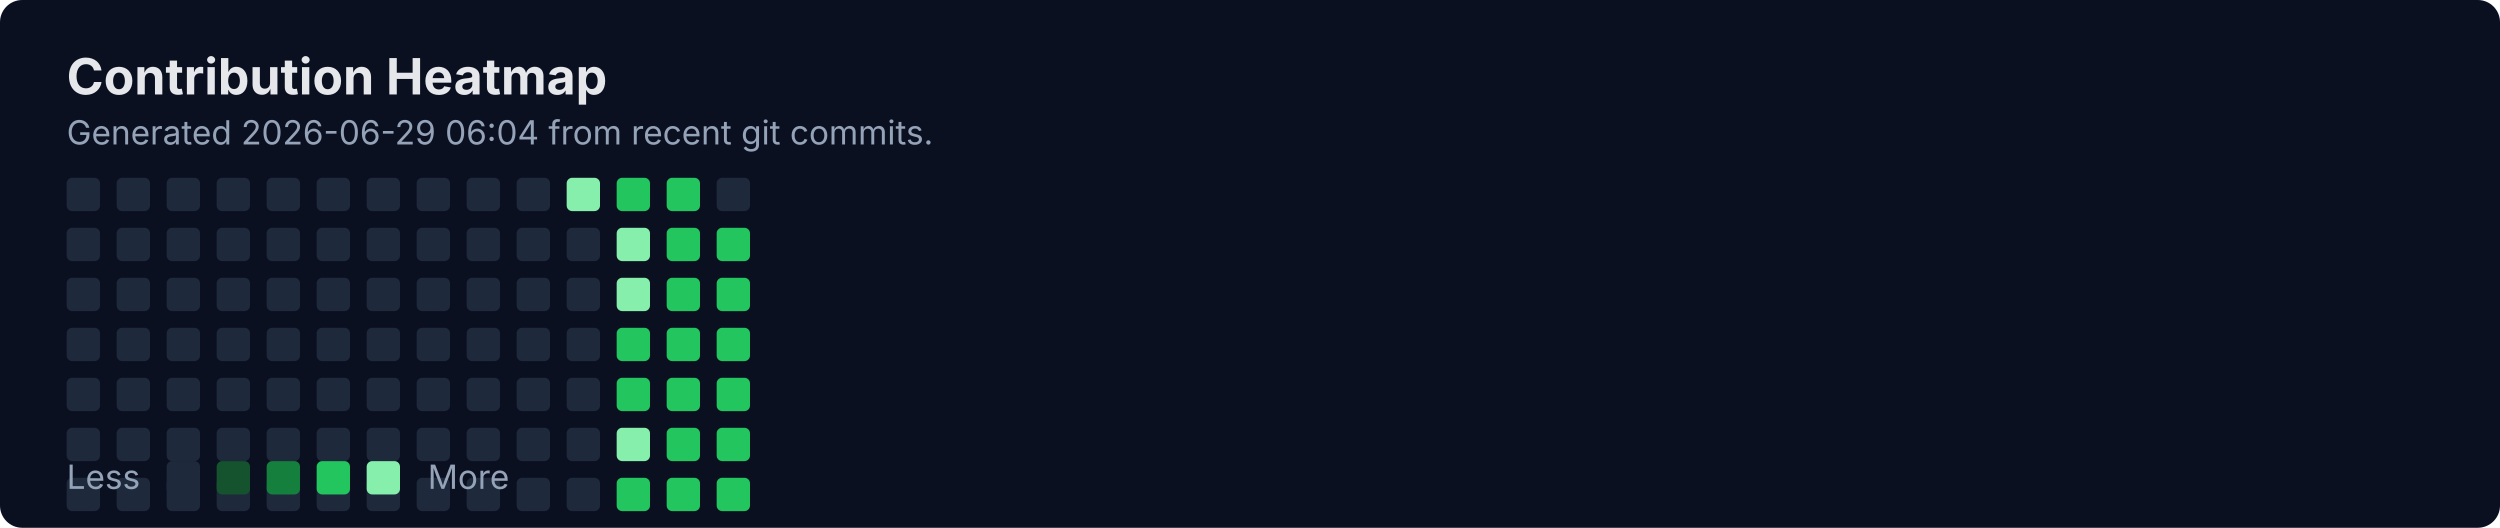
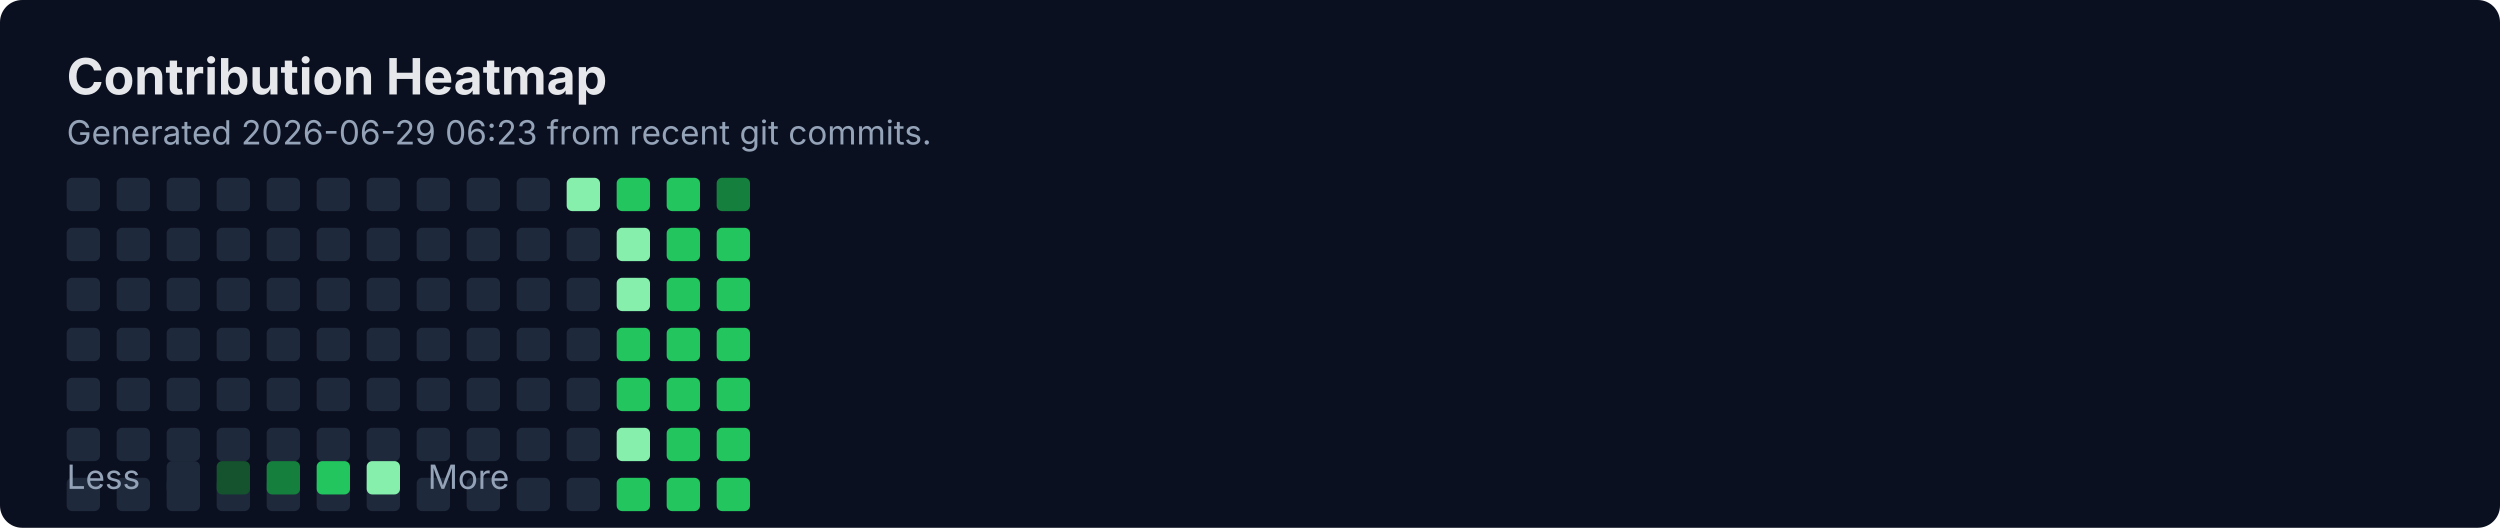
<svg xmlns="http://www.w3.org/2000/svg" width="900" height="190" viewBox="0 0 900 190" fill="none" role="img" aria-labelledby="title">
  <rect width="900" height="190" rx="8" fill="#0B1020" />
  <text x="24" y="34" fill="#E5E7EB" font-family="Inter, Segoe UI, Arial" font-size="18" font-weight="700">Contribution Heatmap</text>
-   <text x="24" y="52" fill="#94A3B8" font-family="Inter, Segoe UI, Arial" font-size="12">Generated 2026-06-29 06:04 from recent git commits.</text>
+   <text x="24" y="52" fill="#94A3B8" font-family="Inter, Segoe UI, Arial" font-size="12">Generated 2026-06-29 06:23 from recent git commits.</text>
  <rect x="24" y="82" width="12" height="12" rx="2" fill="#1E293B" />
  <rect x="24" y="100" width="12" height="12" rx="2" fill="#1E293B" />
  <rect x="24" y="118" width="12" height="12" rx="2" fill="#1E293B" />
  <rect x="24" y="136" width="12" height="12" rx="2" fill="#1E293B" />
  <rect x="24" y="154" width="12" height="12" rx="2" fill="#1E293B" />
  <rect x="24" y="172" width="12" height="12" rx="2" fill="#1E293B" />
  <rect x="24" y="64" width="12" height="12" rx="2" fill="#1E293B" />
  <rect x="42" y="82" width="12" height="12" rx="2" fill="#1E293B" />
  <rect x="42" y="100" width="12" height="12" rx="2" fill="#1E293B" />
  <rect x="42" y="118" width="12" height="12" rx="2" fill="#1E293B" />
  <rect x="42" y="136" width="12" height="12" rx="2" fill="#1E293B" />
  <rect x="42" y="154" width="12" height="12" rx="2" fill="#1E293B" />
  <rect x="42" y="172" width="12" height="12" rx="2" fill="#1E293B" />
  <rect x="42" y="64" width="12" height="12" rx="2" fill="#1E293B" />
  <rect x="60" y="82" width="12" height="12" rx="2" fill="#1E293B" />
  <rect x="60" y="100" width="12" height="12" rx="2" fill="#1E293B" />
  <rect x="60" y="118" width="12" height="12" rx="2" fill="#1E293B" />
  <rect x="60" y="136" width="12" height="12" rx="2" fill="#1E293B" />
  <rect x="60" y="154" width="12" height="12" rx="2" fill="#1E293B" />
  <rect x="60" y="172" width="12" height="12" rx="2" fill="#1E293B" />
  <rect x="60" y="64" width="12" height="12" rx="2" fill="#1E293B" />
  <rect x="78" y="82" width="12" height="12" rx="2" fill="#1E293B" />
  <rect x="78" y="100" width="12" height="12" rx="2" fill="#1E293B" />
  <rect x="78" y="118" width="12" height="12" rx="2" fill="#1E293B" />
  <rect x="78" y="136" width="12" height="12" rx="2" fill="#1E293B" />
  <rect x="78" y="154" width="12" height="12" rx="2" fill="#1E293B" />
  <rect x="78" y="172" width="12" height="12" rx="2" fill="#1E293B" />
  <rect x="78" y="64" width="12" height="12" rx="2" fill="#1E293B" />
  <rect x="96" y="82" width="12" height="12" rx="2" fill="#1E293B" />
  <rect x="96" y="100" width="12" height="12" rx="2" fill="#1E293B" />
  <rect x="96" y="118" width="12" height="12" rx="2" fill="#1E293B" />
  <rect x="96" y="136" width="12" height="12" rx="2" fill="#1E293B" />
  <rect x="96" y="154" width="12" height="12" rx="2" fill="#1E293B" />
  <rect x="96" y="172" width="12" height="12" rx="2" fill="#1E293B" />
  <rect x="96" y="64" width="12" height="12" rx="2" fill="#1E293B" />
  <rect x="114" y="82" width="12" height="12" rx="2" fill="#1E293B" />
  <rect x="114" y="100" width="12" height="12" rx="2" fill="#1E293B" />
  <rect x="114" y="118" width="12" height="12" rx="2" fill="#1E293B" />
  <rect x="114" y="136" width="12" height="12" rx="2" fill="#1E293B" />
  <rect x="114" y="154" width="12" height="12" rx="2" fill="#1E293B" />
  <rect x="114" y="172" width="12" height="12" rx="2" fill="#1E293B" />
  <rect x="114" y="64" width="12" height="12" rx="2" fill="#1E293B" />
  <rect x="132" y="82" width="12" height="12" rx="2" fill="#1E293B" />
  <rect x="132" y="100" width="12" height="12" rx="2" fill="#1E293B" />
  <rect x="132" y="118" width="12" height="12" rx="2" fill="#1E293B" />
  <rect x="132" y="136" width="12" height="12" rx="2" fill="#1E293B" />
  <rect x="132" y="154" width="12" height="12" rx="2" fill="#1E293B" />
  <rect x="132" y="172" width="12" height="12" rx="2" fill="#1E293B" />
  <rect x="132" y="64" width="12" height="12" rx="2" fill="#1E293B" />
  <rect x="150" y="82" width="12" height="12" rx="2" fill="#1E293B" />
  <rect x="150" y="100" width="12" height="12" rx="2" fill="#1E293B" />
  <rect x="150" y="118" width="12" height="12" rx="2" fill="#1E293B" />
  <rect x="150" y="136" width="12" height="12" rx="2" fill="#1E293B" />
  <rect x="150" y="154" width="12" height="12" rx="2" fill="#1E293B" />
  <rect x="150" y="172" width="12" height="12" rx="2" fill="#1E293B" />
  <rect x="150" y="64" width="12" height="12" rx="2" fill="#1E293B" />
  <rect x="168" y="82" width="12" height="12" rx="2" fill="#1E293B" />
  <rect x="168" y="100" width="12" height="12" rx="2" fill="#1E293B" />
  <rect x="168" y="118" width="12" height="12" rx="2" fill="#1E293B" />
  <rect x="168" y="136" width="12" height="12" rx="2" fill="#1E293B" />
  <rect x="168" y="154" width="12" height="12" rx="2" fill="#1E293B" />
  <rect x="168" y="172" width="12" height="12" rx="2" fill="#1E293B" />
  <rect x="168" y="64" width="12" height="12" rx="2" fill="#1E293B" />
  <rect x="186" y="82" width="12" height="12" rx="2" fill="#1E293B" />
  <rect x="186" y="100" width="12" height="12" rx="2" fill="#1E293B" />
  <rect x="186" y="118" width="12" height="12" rx="2" fill="#1E293B" />
  <rect x="186" y="136" width="12" height="12" rx="2" fill="#1E293B" />
  <rect x="186" y="154" width="12" height="12" rx="2" fill="#1E293B" />
  <rect x="186" y="172" width="12" height="12" rx="2" fill="#1E293B" />
  <rect x="186" y="64" width="12" height="12" rx="2" fill="#1E293B" />
  <rect x="204" y="82" width="12" height="12" rx="2" fill="#1E293B" />
  <rect x="204" y="100" width="12" height="12" rx="2" fill="#1E293B" />
  <rect x="204" y="118" width="12" height="12" rx="2" fill="#1E293B" />
  <rect x="204" y="136" width="12" height="12" rx="2" fill="#1E293B" />
  <rect x="204" y="154" width="12" height="12" rx="2" fill="#1E293B" />
  <rect x="204" y="172" width="12" height="12" rx="2" fill="#1E293B" />
  <rect x="204" y="64" width="12" height="12" rx="2" fill="#86EFAC" />
  <rect x="222" y="82" width="12" height="12" rx="2" fill="#86EFAC" />
  <rect x="222" y="100" width="12" height="12" rx="2" fill="#86EFAC" />
  <rect x="222" y="118" width="12" height="12" rx="2" fill="#22C55E" />
  <rect x="222" y="136" width="12" height="12" rx="2" fill="#22C55E" />
  <rect x="222" y="154" width="12" height="12" rx="2" fill="#86EFAC" />
  <rect x="222" y="172" width="12" height="12" rx="2" fill="#22C55E" />
  <rect x="222" y="64" width="12" height="12" rx="2" fill="#22C55E" />
  <rect x="240" y="82" width="12" height="12" rx="2" fill="#22C55E" />
  <rect x="240" y="100" width="12" height="12" rx="2" fill="#22C55E" />
  <rect x="240" y="118" width="12" height="12" rx="2" fill="#22C55E" />
  <rect x="240" y="136" width="12" height="12" rx="2" fill="#22C55E" />
  <rect x="240" y="154" width="12" height="12" rx="2" fill="#22C55E" />
  <rect x="240" y="172" width="12" height="12" rx="2" fill="#22C55E" />
  <rect x="240" y="64" width="12" height="12" rx="2" fill="#22C55E" />
  <rect x="258" y="82" width="12" height="12" rx="2" fill="#22C55E" />
  <rect x="258" y="100" width="12" height="12" rx="2" fill="#22C55E" />
  <rect x="258" y="118" width="12" height="12" rx="2" fill="#22C55E" />
  <rect x="258" y="136" width="12" height="12" rx="2" fill="#22C55E" />
  <rect x="258" y="154" width="12" height="12" rx="2" fill="#22C55E" />
  <rect x="258" y="172" width="12" height="12" rx="2" fill="#22C55E" />
-   <rect x="258" y="64" width="12" height="12" rx="2" fill="#1E293B" />
+   <rect x="258" y="64" width="12" height="12" rx="2" fill="#15803D" />
  <text x="24" y="176" fill="#94A3B8" font-family="Inter, Segoe UI, Arial" font-size="12">Less</text>
  <rect x="60" y="166" width="12" height="12" rx="2" fill="#1E293B" />
  <rect x="78" y="166" width="12" height="12" rx="2" fill="#14532D" />
  <rect x="96" y="166" width="12" height="12" rx="2" fill="#15803D" />
  <rect x="114" y="166" width="12" height="12" rx="2" fill="#22C55E" />
  <rect x="132" y="166" width="12" height="12" rx="2" fill="#86EFAC" />
  <text x="154" y="176" fill="#94A3B8" font-family="Inter, Segoe UI, Arial" font-size="12">More</text>
</svg>
